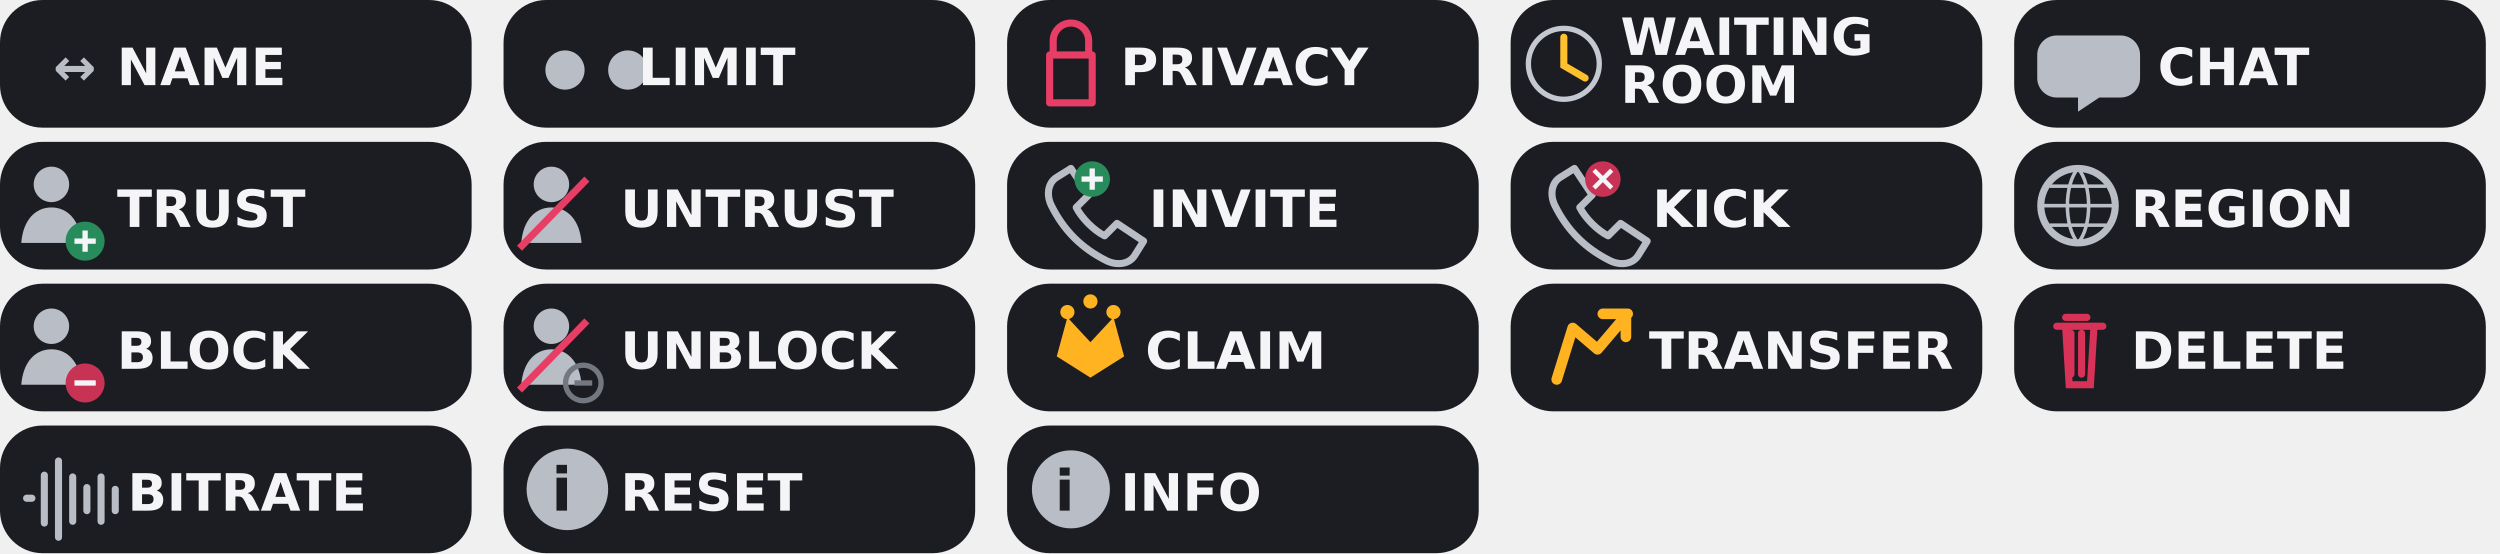
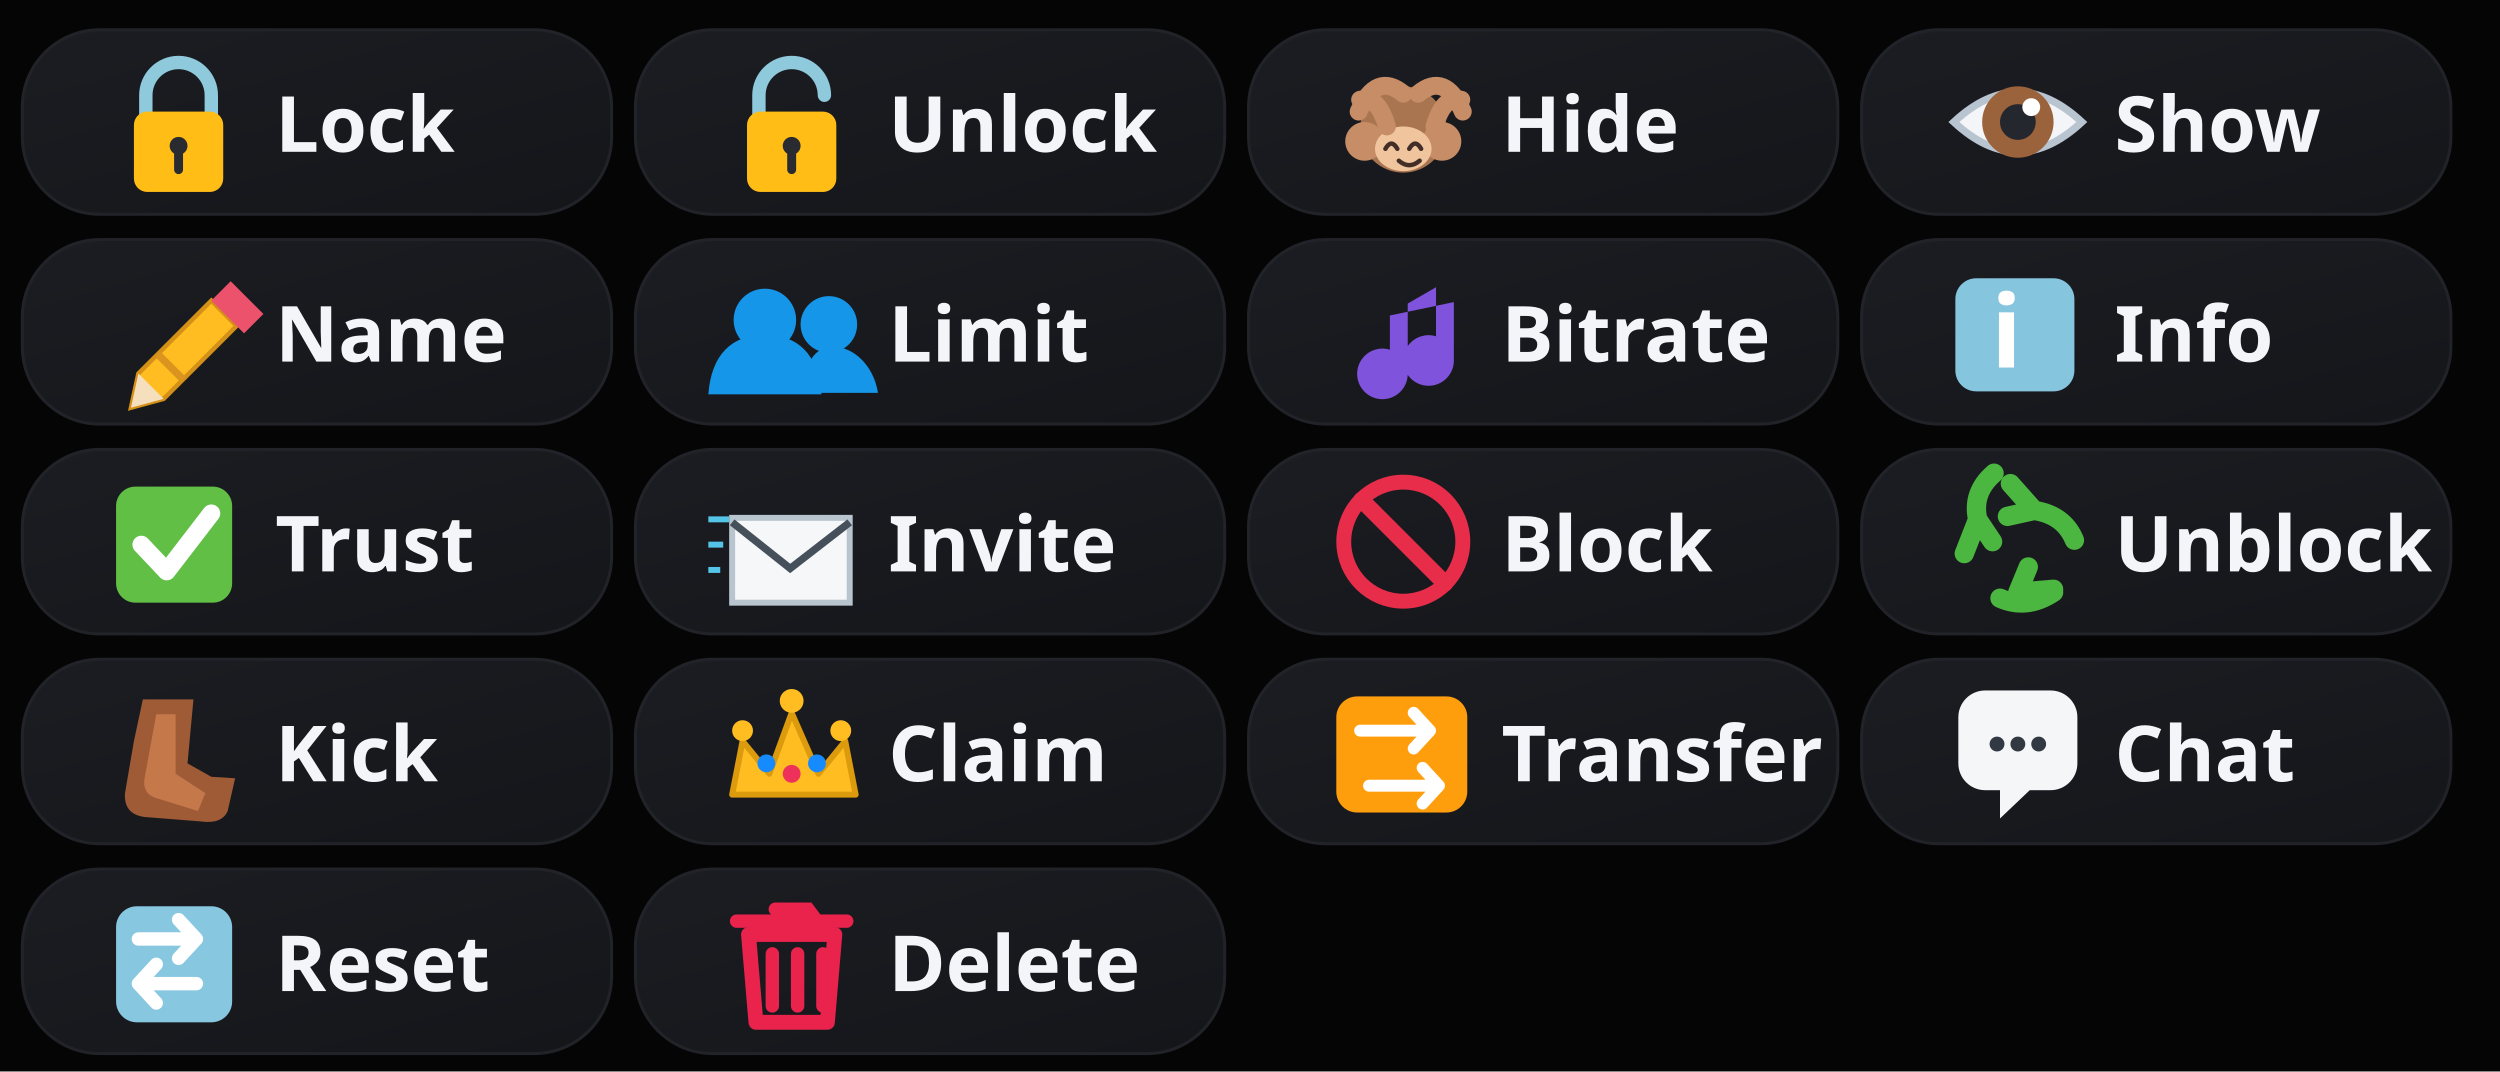
- <svg xmlns="http://www.w3.org/2000/svg" width="1410" height="312" viewBox="0 0 1410 312">
-   <style>
-     .label { font: 700 29px "DejaVu Sans", Arial, sans-serif; fill: #f5f5f7; }
-     .icon { font: 700 29px "DejaVu Sans", Arial, sans-serif; fill: #b8bdc6; }
-   </style>
-   <g>
-     <rect x="0" y="0" width="266" height="72" rx="24" fill="#1c1d22" />
-     <text x="30" y="48" class="icon">↔</text>
-     <text x="66" y="48" class="label">NAME</text>
-     <rect x="284" y="0" width="266" height="72" rx="24" fill="#1c1d22" />
-     <text x="306" y="47" class="icon">● ●</text>
-     <text x="360" y="48" class="label">LIMIT</text>
-     <rect x="568" y="0" width="266" height="72" rx="24" fill="#1c1d22" />
-     <path d="M594 31v-8a10 10 0 0 1 20 0v8m-22 0h24v27h-24z" fill="none" stroke="#e83d65" stroke-width="4" stroke-linejoin="round" />
-     <text x="632" y="48" class="label">PRIVACY</text>
-     <rect x="852" y="0" width="266" height="72" rx="24" fill="#1c1d22" />
-     <circle cx="882" cy="36" r="20" fill="none" stroke="#c4c8d0" stroke-width="3" />
-     <path d="M882 21v16l12 7" fill="none" stroke="#ffc02e" stroke-width="4" stroke-linecap="round" />
-     <text x="914" y="31" class="label">WAITING</text>
-     <text x="914" y="58" class="label">ROOM</text>
-     <rect x="1136" y="0" width="266" height="72" rx="24" fill="#1c1d22" />
-     <path d="M1160 20h36a11 11 0 0 1 11 11v13a11 11 0 0 1-11 11h-12l-12 8v-8h-12a11 11 0 0 1-11-11V31a11 11 0 0 1 11-11z" fill="#b8bdc6" />
-     <text x="1217" y="48" class="label">CHAT</text>
-     <rect x="0" y="80" width="266" height="72" rx="24" fill="#1c1d22" />
-     <circle cx="29" cy="104" r="10" fill="#b8bdc6" />
-     <path d="M12 137c1-13 8-20 17-20s16 7 17 20" fill="#b8bdc6" />
-     <circle cx="48" cy="136" r="11" fill="#278b5b" />
-     <path d="M48 130v12m-6-6h12" stroke="#f5f5f7" stroke-width="3" />
-     <text x="66" y="128" class="label">TRUST</text>
-     <rect x="284" y="80" width="266" height="72" rx="24" fill="#1c1d22" />
-     <circle cx="311" cy="104" r="10" fill="#b8bdc6" />
-     <path d="M294 137c1-13 8-20 17-20s16 7 17 20" fill="#b8bdc6" />
-     <path d="M293 140l38-39" stroke="#e83d65" stroke-width="4" />
-     <text x="350" y="128" class="label">UNTRUST</text>
-     <rect x="568" y="80" width="266" height="72" rx="24" fill="#1c1d22" />
-     <path d="M596 100c-5 3-6 10-3 16 7 14 17 24 31 31 6 3 13 2 16-3l5-8-15-10-7 7c-6-3-13-10-16-16l7-7-10-15z" fill="none" stroke="#b8bdc6" stroke-width="4" stroke-linejoin="round" />
-     <circle cx="616" cy="101" r="10" fill="#278b5b" />
-     <path d="M616 95v12m-6-6h12" stroke="#f5f5f7" stroke-width="3" />
-     <text x="648" y="128" class="label">INVITE</text>
-     <rect x="852" y="80" width="266" height="72" rx="24" fill="#1c1d22" />
-     <path d="M880 100c-5 3-6 10-3 16 7 14 17 24 31 31 6 3 13 2 16-3l5-8-15-10-7 7c-6-3-13-10-16-16l7-7-10-15z" fill="none" stroke="#b8bdc6" stroke-width="4" stroke-linejoin="round" />
-     <circle cx="904" cy="101" r="10" fill="#c83255" />
-     <path d="M899 96l10 10m0-10l-10 10" stroke="#f5f5f7" stroke-width="2.5" />
-     <text x="932" y="128" class="label">KICK</text>
-     <rect x="1136" y="80" width="266" height="72" rx="24" fill="#1c1d22" />
-     <circle cx="1172" cy="116" r="21" fill="none" stroke="#b8bdc6" stroke-width="4" />
-     <path d="M1152 116h40m-20-21c-8 9-8 33 0 42m0-42c8 9 8 33 0 42m-16-32h32m-32 22h32" fill="none" stroke="#b8bdc6" stroke-width="2" />
-     <text x="1202" y="128" class="label">REGION</text>
-     <rect x="0" y="160" width="266" height="72" rx="24" fill="#1c1d22" />
-     <circle cx="29" cy="184" r="10" fill="#b8bdc6" />
-     <path d="M12 217c1-13 8-20 17-20s16 7 17 20" fill="#b8bdc6" />
-     <circle cx="48" cy="216" r="11" fill="#c83255" />
-     <path d="M42 216h12" stroke="#f5f5f7" stroke-width="3" />
-     <text x="66" y="208" class="label">BLOCK</text>
-     <rect x="284" y="160" width="266" height="72" rx="24" fill="#1c1d22" />
-     <circle cx="311" cy="184" r="10" fill="#b8bdc6" />
-     <path d="M294 217c1-13 8-20 17-20s16 7 17 20" fill="#b8bdc6" />
-     <path d="M293 220l38-39" stroke="#e83d65" stroke-width="4" />
-     <circle cx="329" cy="216" r="10" fill="none" stroke="#727780" stroke-width="3" />
-     <path d="M324 216h10" stroke="#727780" stroke-width="3" />
-     <text x="350" y="208" class="label">UNBLOCK</text>
-     <rect x="568" y="160" width="266" height="72" rx="24" fill="#1c1d22" />
-     <path d="M596 201l6-22 13 14 13-14 6 22-19 12z" fill="#ffb321" />
-     <circle cx="602" cy="176" r="4" fill="#ffb321" />
-     <circle cx="615" cy="170" r="4" fill="#ffb321" />
-     <circle cx="628" cy="176" r="4" fill="#ffb321" />
-     <text x="646" y="208" class="label">CLAIM</text>
-     <rect x="852" y="160" width="266" height="72" rx="24" fill="#1c1d22" />
-     <path d="M878 214l9-29 14 12 17-20m-1 0h-13m13 0v13" fill="none" stroke="#ffb321" stroke-width="6" stroke-linecap="round" stroke-linejoin="round" />
-     <text x="930" y="208" class="label">TRANSFER</text>
-     <rect x="1136" y="160" width="266" height="72" rx="24" fill="#1c1d22" />
-     <path d="M1160 184h26m-21 0 2 33h12l2-33m-16-5h12m-9 9v23m6-23v23" fill="none" stroke="#d83259" stroke-width="4" stroke-linecap="round" />
-     <text x="1202" y="208" class="label">DELETE</text>
-     <rect x="0" y="240" width="266" height="72" rx="24" fill="#1c1d22" />
-     <path d="M15 281h3m7-13v27m8-35v43m8-34v25m8-19v13m8-19v25m8-18v12" stroke="#b8bdc6" stroke-width="4" stroke-linecap="round" />
-     <text x="72" y="288" class="label">BITRATE</text>
-     <rect x="284" y="240" width="266" height="72" rx="24" fill="#1c1d22" />
-     <circle cx="320" cy="276" r="23" fill="#b8bdc6" />
-     <text x="311" y="288" style="font:700 34px 'DejaVu Sans',Arial,sans-serif;fill:#1c1d22">i</text>
-     <text x="350" y="288" class="label">RESET</text>
-     <rect x="568" y="240" width="266" height="72" rx="24" fill="#1c1d22" />
-     <circle cx="604" cy="276" r="22" fill="#b8bdc6" />
-     <text x="595" y="288" style="font:700 32px 'DejaVu Sans',Arial,sans-serif;fill:#1c1d22">i</text>
-     <text x="632" y="288" class="label">INFO</text>
+ <svg xmlns="http://www.w3.org/2000/svg" width="1680" height="720" viewBox="0 0 1680 720">
+   <defs>
+     <linearGradient id="button" x1="0" y1="0" x2="0.9" y2="1">
+       <stop offset="0" stop-color="#1c1d22" />
+       <stop offset="1" stop-color="#15161a" />
+     </linearGradient>
+     <style>
+       .label { font: 600 52px "Noto Sans", "DejaVu Sans", Arial, sans-serif; fill: #f4f5f8; }
+       .card { fill: url(#button); stroke: #222329; stroke-width: 2; }
+     </style>
+   </defs>
+   <rect width="1680" height="720" fill="#050506" />
+   <g transform="translate(15 20)">
+     <rect class="card" width="396" height="124" rx="52" />
+     <path d="M83 58V44a22 22 0 0 1 44 0v14" fill="none" stroke="#8ec9dc" stroke-width="9" stroke-linecap="round" />
+     <rect x="75" y="55" width="60" height="54" rx="9" fill="#ffbd16" />
+     <circle cx="105" cy="78" r="6" fill="#292b30" />
+     <path d="M105 82v12" stroke="#292b30" stroke-width="6" stroke-linecap="round" />
+     <text class="label" x="170" y="82">Lock</text>
+   </g>
+   <g transform="translate(427 20)">
+     <rect class="card" width="396" height="124" rx="52" />
+     <path d="M83 58V44a22 22 0 0 1 44 0" fill="none" stroke="#8ec9dc" stroke-width="9" stroke-linecap="round" />
+     <rect x="75" y="55" width="60" height="54" rx="9" fill="#ffbd16" />
+     <circle cx="105" cy="78" r="6" fill="#292b30" />
+     <path d="M105 82v12" stroke="#292b30" stroke-width="6" stroke-linecap="round" />
+     <text class="label" x="170" y="82">Unlock</text>
+   </g>
+   <g transform="translate(839 20)">
+     <rect class="card" width="396" height="124" rx="52" />
+     <circle cx="104" cy="67" r="29" fill="#a97550" />
+     <circle cx="78" cy="75" r="13" fill="#c68d66" />
+     <circle cx="130" cy="75" r="13" fill="#c68d66" />
+     <ellipse cx="104" cy="80" rx="19" ry="15" fill="#f0c59e" />
+     <path d="M92 80q4-7 8 0m8 0q4-7 8 0m-15 8q7 6 14 0" fill="none" stroke="#422e27" stroke-width="3" stroke-linecap="round" />
+     <path d="M74 55q12-27 30-12m-29 4q12-3 18 18m51-10q-12-27-30-12m29 4q-12-3-18 18" fill="none" stroke="#c68d66" stroke-width="12" stroke-linecap="round" />
+     <text class="label" x="170" y="82">Hide</text>
+   </g>
+   <g transform="translate(1251 20)">
+     <rect class="card" width="396" height="124" rx="52" />
+     <path d="M62 62q43-40 86 0-43 40-86 0z" fill="#f3f5f8" stroke="#b9c4d1" stroke-width="5" />
+     <circle cx="105" cy="62" r="24" fill="#9b633b" />
+     <circle cx="105" cy="62" r="12" fill="#24272d" />
+     <circle cx="114" cy="52" r="6" fill="#fff" />
+     <text class="label" x="170" y="82">Show</text>
+   </g>
+   <g transform="translate(15 161)">
+     <rect class="card" width="396" height="124" rx="52" />
+     <path d="M78 90l49-49 17 17-49 49-22 6z" fill="#ffbd22" stroke="#d49017" stroke-width="3" />
+     <path d="M127 41l13-13 22 22-13 13z" fill="#ed526c" />
+     <path d="M78 90l17 17-22 6z" fill="#f5dfbc" />
+     <path d="M91 77l17 17" stroke="#db941e" stroke-width="5" />
+     <text class="label" x="170" y="82">Name</text>
+   </g>
+   <g transform="translate(427 161)">
+     <rect class="card" width="396" height="124" rx="52" />
+     <circle cx="87" cy="54" r="21" fill="#1596e9" />
+     <path d="M49 104c2-27 16-40 38-40s36 13 38 40z" fill="#1596e9" />
+     <circle cx="130" cy="57" r="19" fill="#1596e9" />
+     <path d="M112 103c2-20 8-31 21-31s27 12 30 31z" fill="#1596e9" />
+     <text class="label" x="170" y="82">Limit</text>
+   </g>
+   <g transform="translate(839 161)">
+     <rect class="card" width="396" height="124" rx="52" />
+     <path d="M107 43v47a17 17 0 1 1-12-16V51l43-9v39a17 17 0 1 1-12-16V32z" fill="#8053dd" />
+     <text class="label" x="170" y="82">Bitrate</text>
+   </g>
+   <g transform="translate(1251 161)">
+     <rect class="card" width="396" height="124" rx="52" />
+     <rect x="63" y="26" width="80" height="76" rx="14" fill="#85c5de" />
+     <text x="87" y="86" style="font:700 68px 'Noto Sans',Arial,sans-serif;fill:#fff">i</text>
+     <text class="label" x="170" y="82">Info</text>
+   </g>
+   <g transform="translate(15 302)">
+     <rect class="card" width="396" height="124" rx="52" />
+     <rect x="63" y="25" width="78" height="78" rx="13" fill="#61bf46" />
+     <path d="M80 64l17 18 30-39" fill="none" stroke="#fff" stroke-width="12" stroke-linecap="round" stroke-linejoin="round" />
+     <text class="label" x="170" y="82">Trust</text>
+   </g>
+   <g transform="translate(427 302)">
+     <rect class="card" width="396" height="124" rx="52" />
+     <path d="M65 46h79v57H65z" fill="#f6f7f9" stroke="#b8c4ce" stroke-width="4" />
+     <path d="M65 49l39 31 40-31" fill="none" stroke="#46505b" stroke-width="5" />
+     <path d="M49 47h14m-14 17h10m-10 17h8" stroke="#55c5e7" stroke-width="4" />
+     <text class="label" x="170" y="82">Invite</text>
+   </g>
+   <g transform="translate(839 302)">
+     <rect class="card" width="396" height="124" rx="52" />
+     <circle cx="104" cy="62" r="40" fill="none" stroke="#e82d4b" stroke-width="10" />
+     <path d="M76 34l56 56" stroke="#e82d4b" stroke-width="11" stroke-linecap="round" />
+     <text class="label" x="170" y="82">Block</text>
+   </g>
+   <g transform="translate(1251 302)">
+     <rect class="card" width="396" height="124" rx="52" />
+     <path d="M100 23l16 18-18 4m18-4q20 3 27 20m-14 33l-24 2 7-17m17 17q-18 12-36 4M69 70l9-23 10 15m-10-15q-4-18 11-31" fill="none" stroke="#4cb740" stroke-width="13" stroke-linecap="round" stroke-linejoin="round" />
+     <text class="label" x="170" y="82">Unblock</text>
+   </g>
+   <g transform="translate(15 443)">
+     <rect class="card" width="396" height="124" rx="52" />
+     <path d="M81 27h34l-4 43 16 9 16 1-5 22q-4 9-18 7l-38-3q-14-2-13-16l6-35z" fill="#9f5b36" />
+     <path d="M90 37h13v40l20 13-5 12-29-9q-8-3-7-12z" fill="#c5794b" />
+     <text class="label" x="170" y="82">Kick</text>
+   </g>
+   <g transform="translate(427 443)">
+     <rect class="card" width="396" height="124" rx="52" />
+     <path d="M65 91l7-36 18 22 15-41 18 41 18-22 7 36z" fill="#ffbd22" stroke="#dc9a0d" stroke-width="4" stroke-linejoin="round" />
+     <circle cx="72" cy="48" r="7" fill="#ffbd22" />
+     <circle cx="105" cy="28" r="8" fill="#ffbd22" />
+     <circle cx="138" cy="48" r="7" fill="#ffbd22" />
+     <circle cx="88" cy="70" r="6" fill="#168bff" />
+     <circle cx="105" cy="77" r="6" fill="#ed315b" />
+     <circle cx="122" cy="70" r="6" fill="#168bff" />
+     <text class="label" x="170" y="82">Claim</text>
+   </g>
+   <g transform="translate(839 443)">
+     <rect class="card" width="396" height="124" rx="52" />
+     <rect x="59" y="25" width="88" height="78" rx="14" fill="#ff9e0d" />
+     <path d="M75 48h47l-11-12m11 12-11 12m-30 25h47l-11-12m11 12-11 12" fill="none" stroke="#fff" stroke-width="8" stroke-linecap="round" stroke-linejoin="round" />
+     <text class="label" x="170" y="82">Transfer</text>
+   </g>
+   <g transform="translate(1251 443)">
+     <rect class="card" width="396" height="124" rx="52" />
+     <path d="M65 39a18 18 0 0 1 18-18h44a18 18 0 0 1 18 18v31a18 18 0 0 1-18 18h-14l-20 19V88H83a18 18 0 0 1-18-18z" fill="#f5f6f8" />
+     <circle cx="91" cy="57" r="5" fill="#323942" />
+     <circle cx="105" cy="57" r="5" fill="#323942" />
+     <circle cx="119" cy="57" r="5" fill="#323942" />
+     <text class="label" x="170" y="82">Chat</text>
+   </g>
+   <g transform="translate(15 584)">
+     <rect class="card" width="396" height="124" rx="52" />
+     <rect x="63" y="25" width="78" height="78" rx="14" fill="#87c7df" />
+     <path d="M78 47h39l-12-13m12 13-12 13m12 17H78l12-13m-12 13 12 13" fill="none" stroke="#fff" stroke-width="9" stroke-linecap="round" stroke-linejoin="round" />
+     <text class="label" x="170" y="82">Reset</text>
+   </g>
+   <g transform="translate(427 584)">
+     <rect class="card" width="396" height="124" rx="52" />
+     <path d="M76 44h58l-5 59H81z" fill="none" stroke="#e9234c" stroke-width="10" stroke-linejoin="round" />
+     <path d="M68 35h74m-48-8h22l6 8m-30 22v35m17-35v35m17-35v35" fill="none" stroke="#e9234c" stroke-width="9" stroke-linecap="round" />
+     <text class="label" x="170" y="82">Delete</text>
  </g>
</svg>
